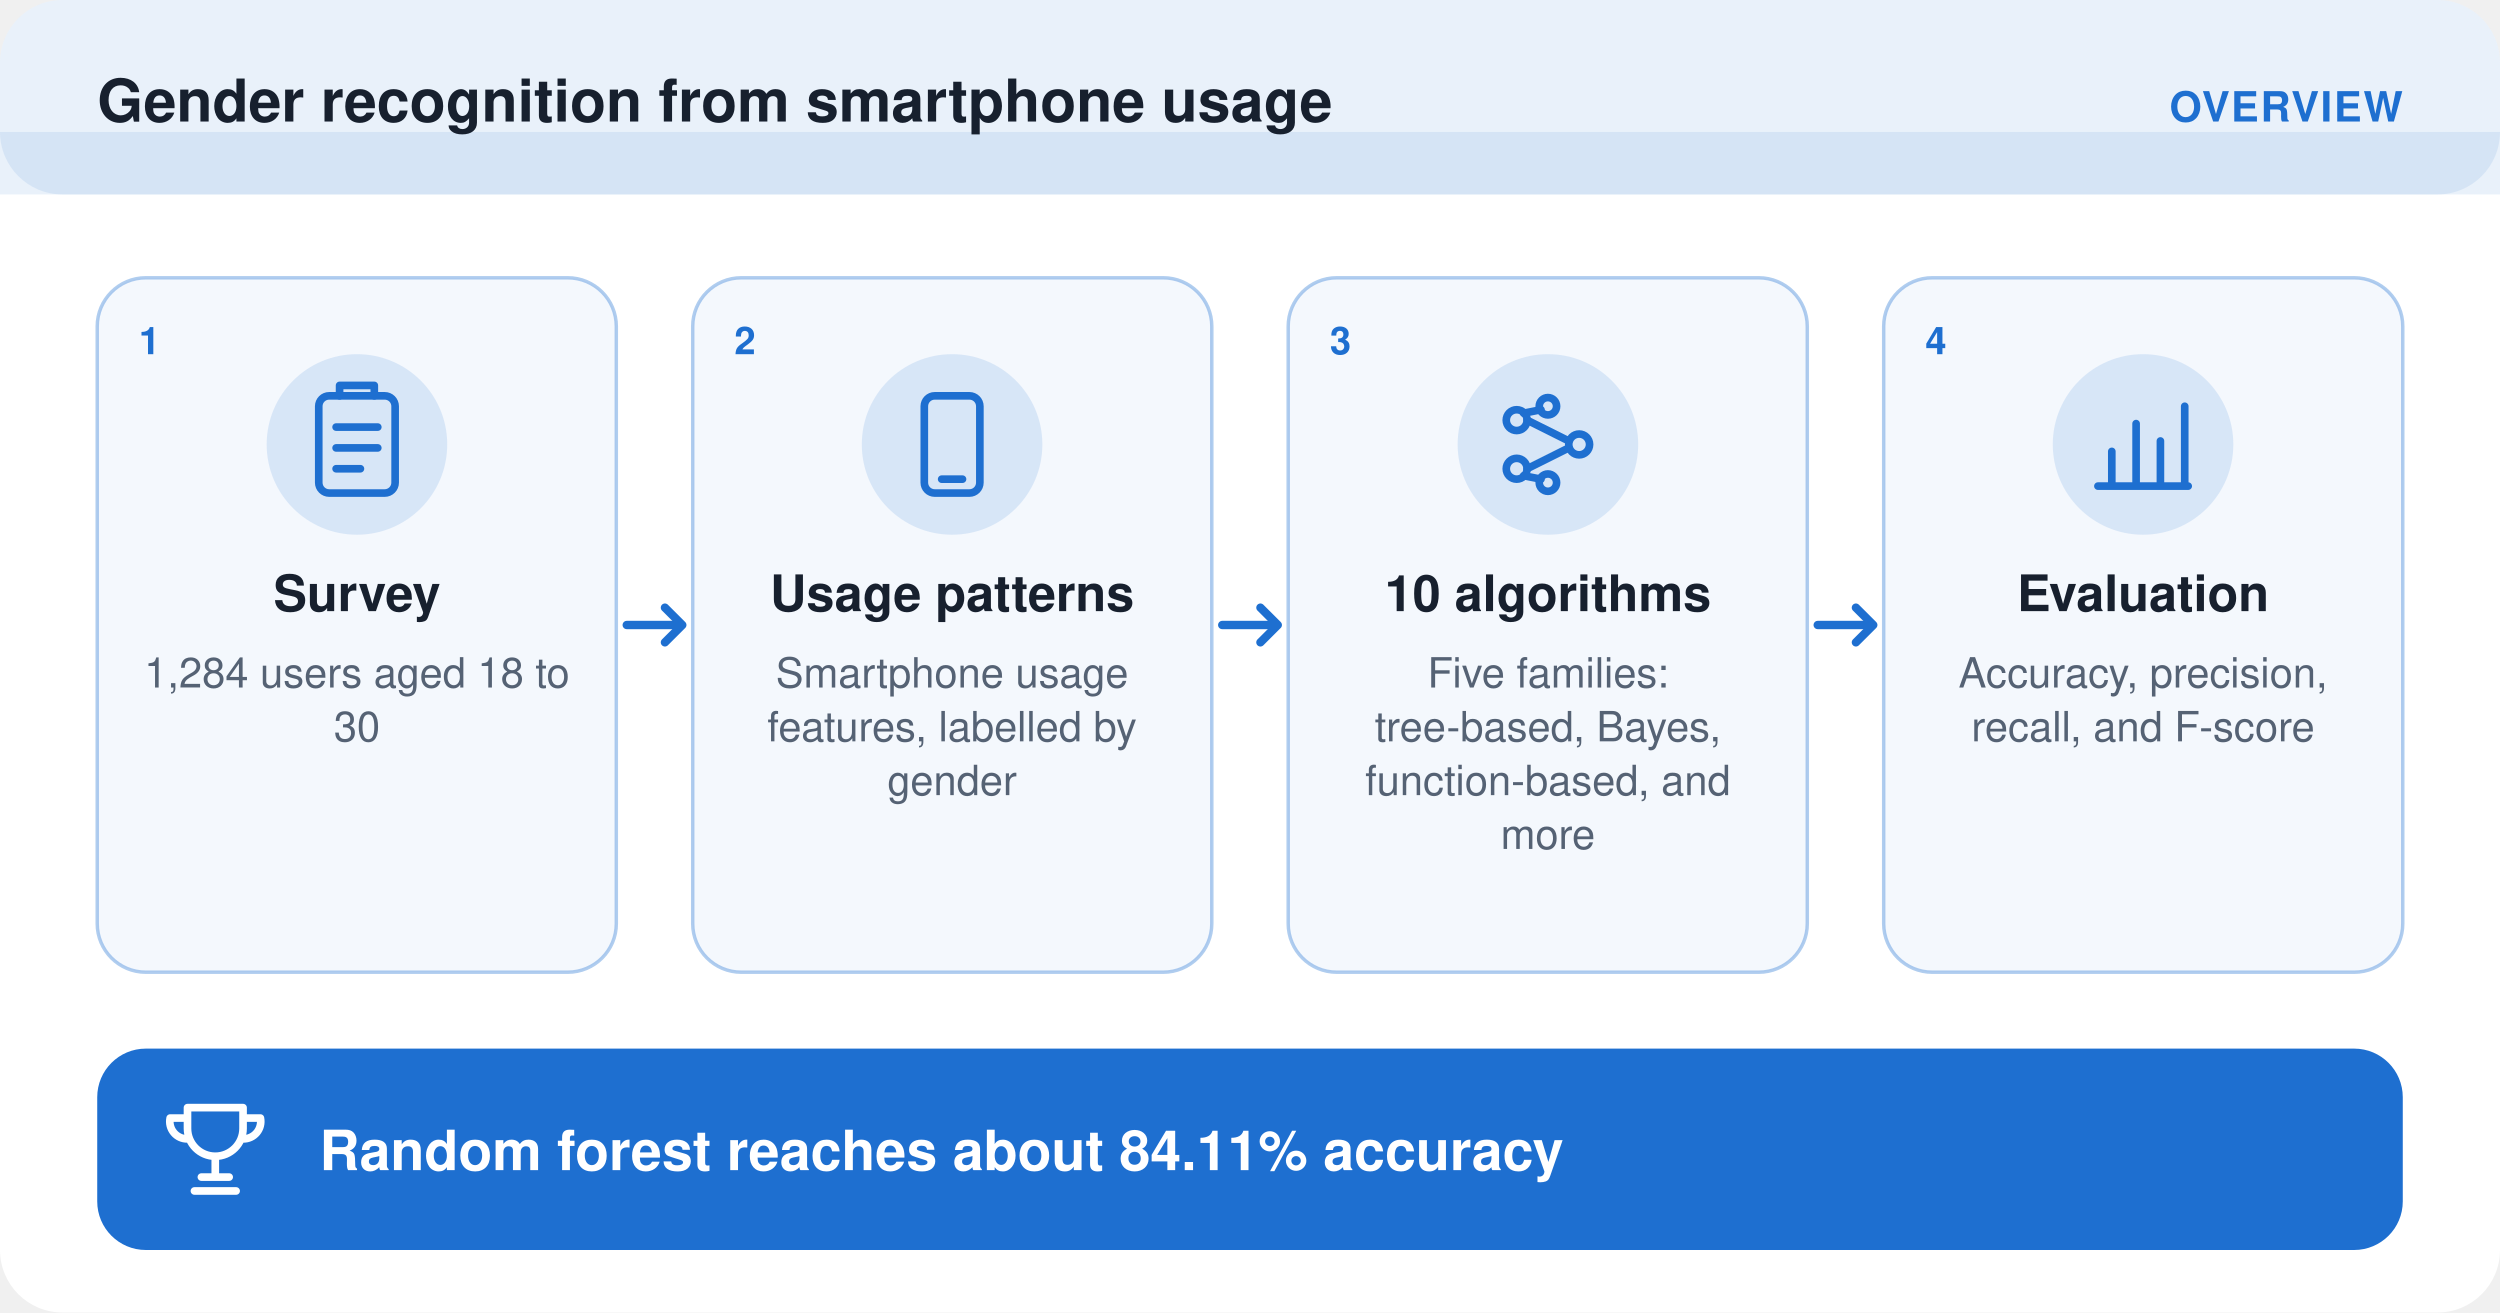
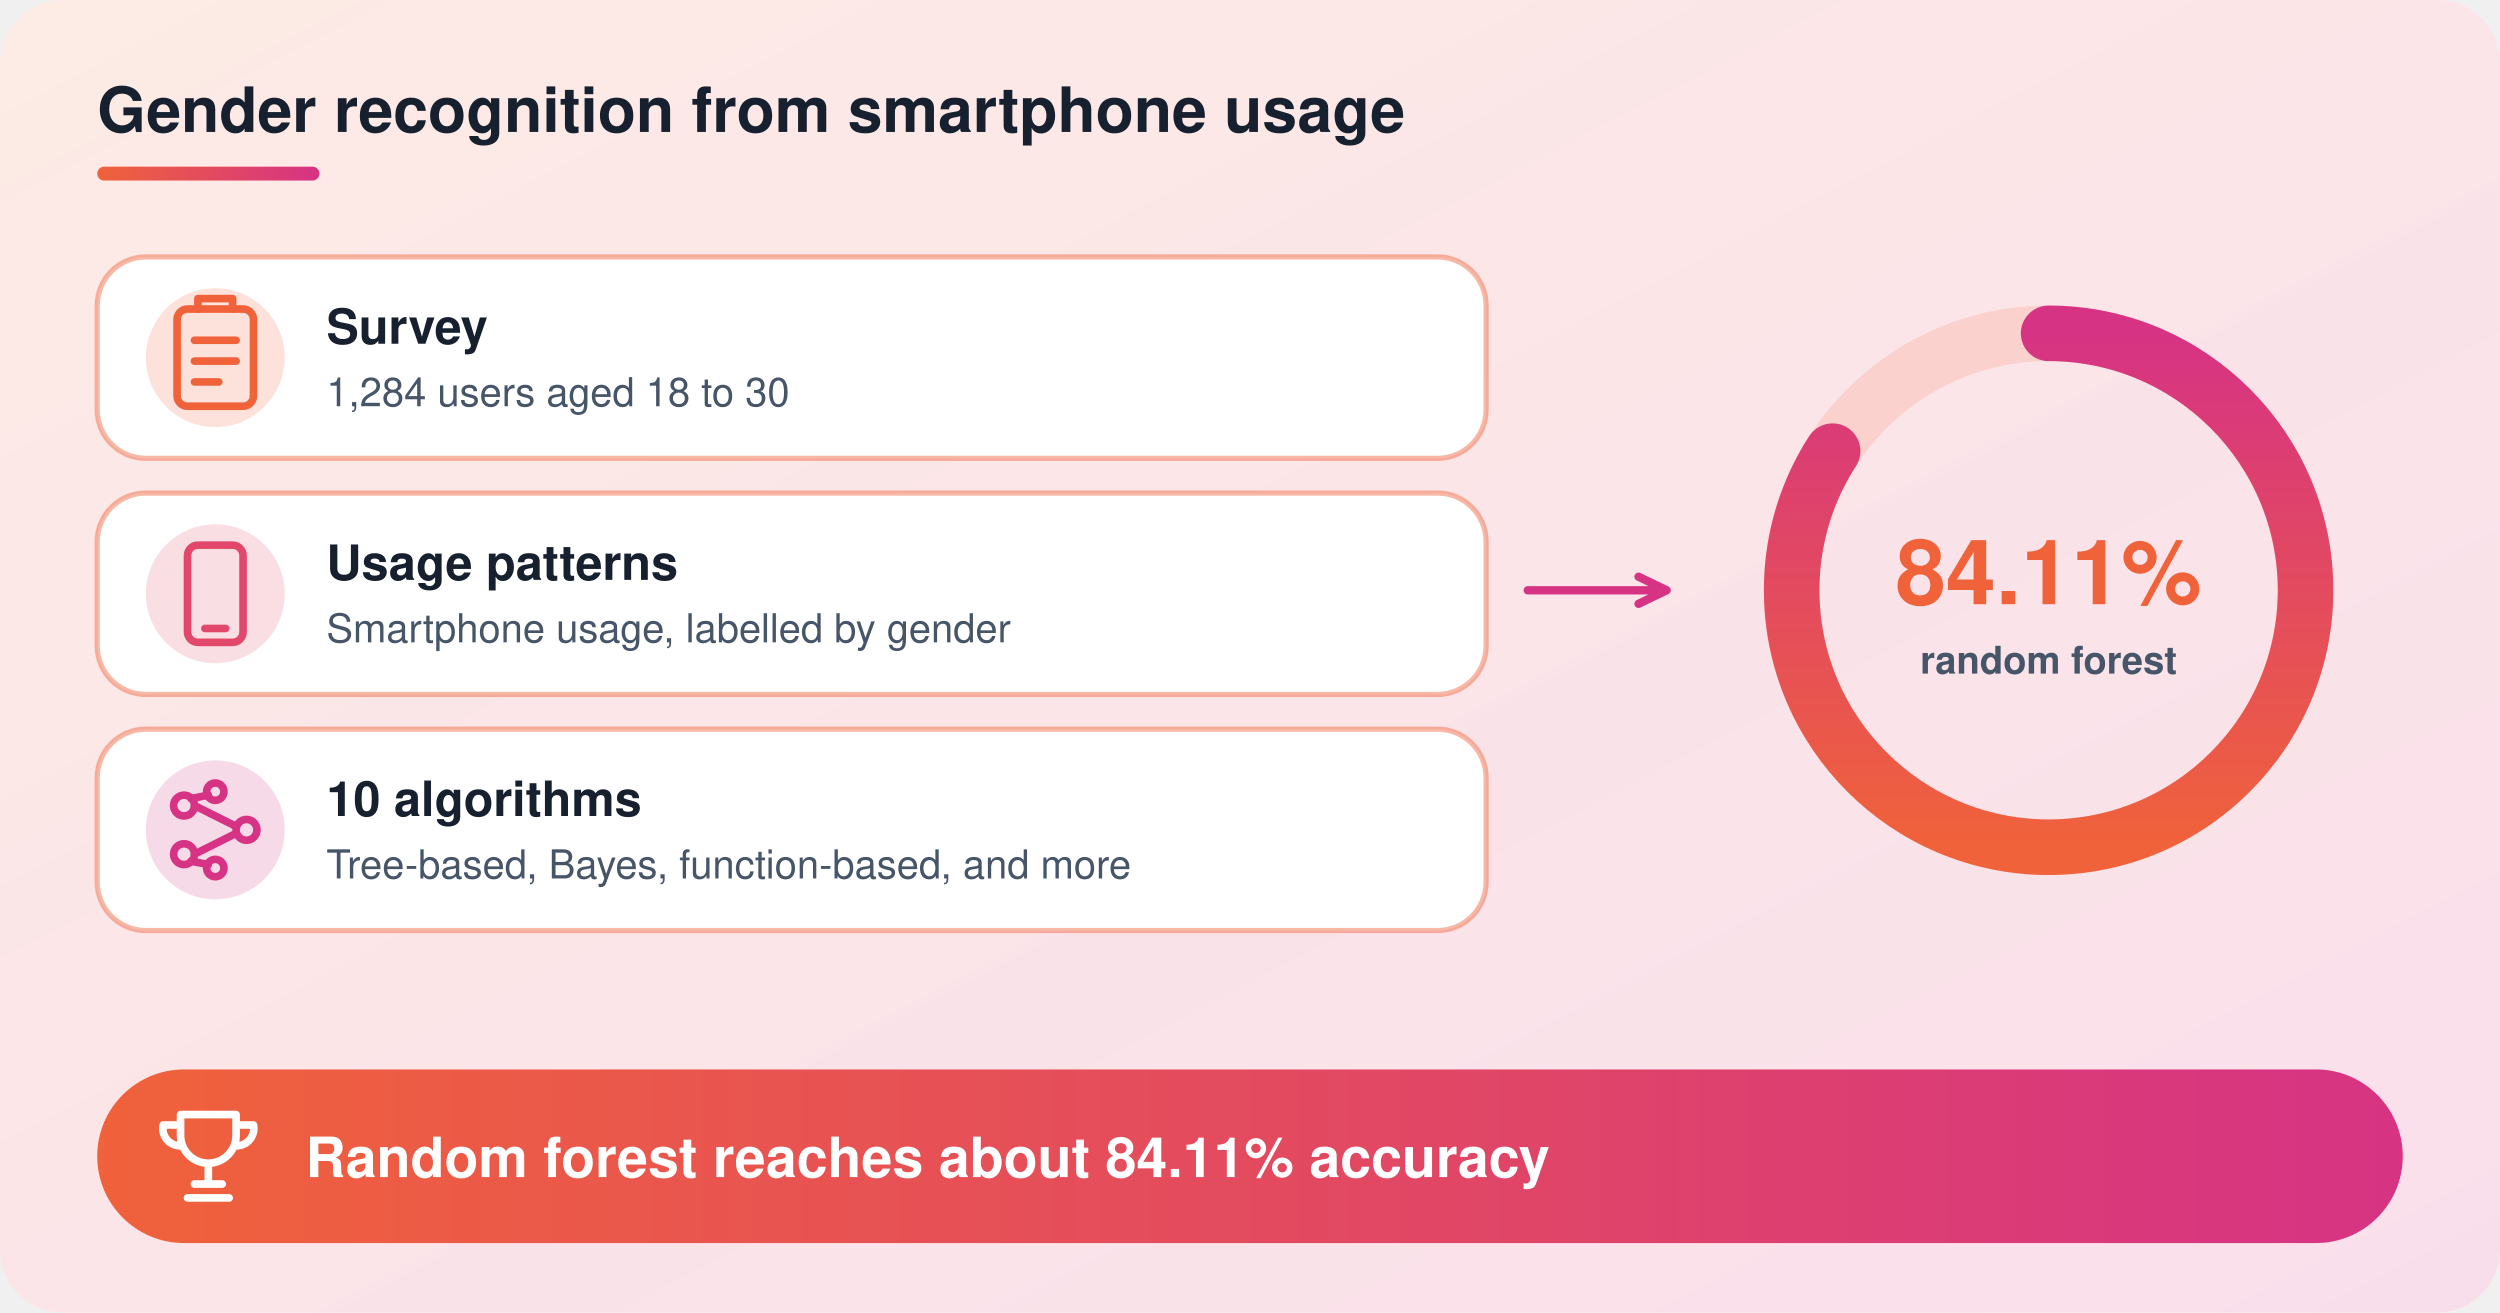
<svg xmlns="http://www.w3.org/2000/svg" viewBox="0 0 720 378" font-family="IBM Plex Sans, Helvetica, Arial, sans-serif">
-   <rect width="720" height="378" rx="18" fill="#ffffff" />
-   <rect width="720" height="56" rx="18" fill="#1e6fd0" fill-opacity="0.10" />
-   <rect y="38" width="720" height="18" fill="#1e6fd0" fill-opacity="0.10" />
-   <text x="28" y="35" font-size="17" font-weight="700" fill="#17202e">Gender recognition from smartphone usage</text>
-   <text x="692" y="35" font-size="12" font-weight="700" fill="#1e6fd0" text-anchor="end" letter-spacing="0.5">OVERVIEW</text>
-   <rect x="28.0" y="80" width="149.5" height="200" rx="14" fill="#1e6fd0" fill-opacity="0.05" stroke="#1e6fd0" stroke-opacity="0.35" />
-   <text x="40.0" y="102" font-size="11" font-weight="700" fill="#1e6fd0">1</text>
-   <circle cx="102.8" cy="128" r="26" fill="#1e6fd0" fill-opacity="0.13" />
-   <g transform="translate(102.8,128)" fill="none" stroke="#1e6fd0" stroke-width="2.2" stroke-linecap="round" stroke-linejoin="round">
+   <defs>
+     <linearGradient id="bg" x1="0" y1="0" x2="1" y2="1">
+       <stop offset="0" stop-color="#f0623a" stop-opacity="0.13" />
+       <stop offset="1" stop-color="#d63384" stop-opacity="0.16" />
+     </linearGradient>
+     <linearGradient id="g" x1="0" y1="0" x2="1" y2="0">
+       <stop offset="0" stop-color="#f0623a" />
+       <stop offset="1" stop-color="#d63384" />
+     </linearGradient>
+   </defs>
+   <rect width="720" height="378" rx="18" fill="#fff" />
+   <rect width="720" height="378" rx="18" fill="url(#bg)" />
+   <text x="28.0" y="38.0" font-size="18" font-weight="700" fill="#17202e" text-anchor="start">Gender recognition from smartphone usage</text>
+   <rect x="28" y="48" width="64" height="4" rx="2" fill="url(#g)" />
+   <rect x="28" y="74" width="400" height="58" rx="14" fill="#fff" fill-opacity="1" stroke="#f0623a" stroke-opacity="0.45" stroke-width="1.5" />
+   <circle cx="62" cy="103" r="20" fill="#f0623a" fill-opacity="0.18" />
+   <g transform="translate(62.0,103.0) scale(1.0)" fill="none" stroke="#f0623a" stroke-width="2.2" stroke-linecap="round" stroke-linejoin="round">
    <rect x="-11" y="-14" width="22" height="28" rx="3" />
    <path d="M-5 -14v-3h10v3M-6 -5h12M-6 1h12M-6 7h7" />
  </g>
-   <text x="102.8" y="176" font-size="14.5" font-weight="700" fill="#17202e" text-anchor="middle">Survey</text>
-   <text x="102.8" y="198" font-size="12" fill="#556274" text-anchor="middle">1,284 users aged 18 to</text>
-   <text x="102.8" y="213.5" font-size="12" fill="#556274" text-anchor="middle">30</text>
-   <path d="M180.5 180.0 h14" stroke="#1e6fd0" stroke-width="2.4" stroke-linecap="round" />
-   <path d="M191.5 175.0 l5 5 -5 5" fill="none" stroke="#1e6fd0" stroke-width="2.4" stroke-linecap="round" stroke-linejoin="round" />
-   <rect x="199.5" y="80" width="149.5" height="200" rx="14" fill="#1e6fd0" fill-opacity="0.05" stroke="#1e6fd0" stroke-opacity="0.35" />
-   <text x="211.5" y="102" font-size="11" font-weight="700" fill="#1e6fd0">2</text>
-   <circle cx="274.2" cy="128" r="26" fill="#1e6fd0" fill-opacity="0.13" />
-   <g transform="translate(274.2,128)" fill="none" stroke="#1e6fd0" stroke-width="2.2" stroke-linecap="round" stroke-linejoin="round">
+   <text x="94.0" y="99.0" font-size="14" font-weight="700" fill="#17202e" text-anchor="start">Survey</text>
+   <text x="94.0" y="117.0" font-size="11.5" font-weight="400" fill="#475569" text-anchor="start">1,284 users aged 18 to 30</text>
+   <rect x="28" y="142" width="400" height="58" rx="14" fill="#fff" fill-opacity="1" stroke="#f0623a" stroke-opacity="0.45" stroke-width="1.5" />
+   <circle cx="62" cy="171" r="20" fill="#e2486b" fill-opacity="0.18" />
+   <g transform="translate(62.0,171.0) scale(1.0)" fill="none" stroke="#e2486b" stroke-width="2.2" stroke-linecap="round" stroke-linejoin="round">
    <rect x="-8" y="-14" width="16" height="28" rx="3" />
    <path d="M-3 10h6" />
  </g>
-   <text x="274.2" y="176" font-size="14.5" font-weight="700" fill="#17202e" text-anchor="middle">Usage patterns</text>
-   <text x="274.2" y="198" font-size="12" fill="#556274" text-anchor="middle">Smartphone usage</text>
-   <text x="274.2" y="213.5" font-size="12" fill="#556274" text-anchor="middle">features, labelled by</text>
-   <text x="274.2" y="229.0" font-size="12" fill="#556274" text-anchor="middle">gender</text>
-   <path d="M352.0 180.0 h14" stroke="#1e6fd0" stroke-width="2.4" stroke-linecap="round" />
-   <path d="M363.0 175.0 l5 5 -5 5" fill="none" stroke="#1e6fd0" stroke-width="2.4" stroke-linecap="round" stroke-linejoin="round" />
-   <rect x="371.0" y="80" width="149.5" height="200" rx="14" fill="#1e6fd0" fill-opacity="0.05" stroke="#1e6fd0" stroke-opacity="0.35" />
-   <text x="383.0" y="102" font-size="11" font-weight="700" fill="#1e6fd0">3</text>
-   <circle cx="445.8" cy="128" r="26" fill="#1e6fd0" fill-opacity="0.13" />
-   <g transform="translate(445.8,128)" fill="none" stroke="#1e6fd0" stroke-width="2.2" stroke-linecap="round" stroke-linejoin="round">
+   <text x="94.0" y="167.0" font-size="14" font-weight="700" fill="#17202e" text-anchor="start">Usage patterns</text>
+   <text x="94.0" y="185.0" font-size="11.5" font-weight="400" fill="#475569" text-anchor="start">Smartphone usage, labelled by gender</text>
+   <rect x="28" y="210" width="400" height="58" rx="14" fill="#fff" fill-opacity="1" stroke="#f0623a" stroke-opacity="0.45" stroke-width="1.5" />
+   <circle cx="62" cy="239" r="20" fill="#d63384" fill-opacity="0.18" />
+   <g transform="translate(62.0,239.0) scale(1.0)" fill="none" stroke="#d63384" stroke-width="2.2" stroke-linecap="round" stroke-linejoin="round">
    <circle cx="-9" cy="-7" r="3" />
    <circle cx="-9" cy="7" r="3" />
    <circle cx="9" cy="0" r="3" />
    <circle cx="0" cy="-11" r="2.5" />
    <circle cx="0" cy="11" r="2.5" />
    <path d="M-6 -7l12 6M-6 7l12-6M-7 -9l5-1M-7 9l5 1" />
  </g>
-   <text x="445.8" y="176" font-size="14.5" font-weight="700" fill="#17202e" text-anchor="middle">10 algorithms</text>
-   <text x="445.8" y="198" font-size="12" fill="#556274" text-anchor="middle">Five families:</text>
-   <text x="445.8" y="213.5" font-size="12" fill="#556274" text-anchor="middle">tree-based, Bayes,</text>
-   <text x="445.8" y="229.0" font-size="12" fill="#556274" text-anchor="middle">function-based, and</text>
-   <text x="445.8" y="244.5" font-size="12" fill="#556274" text-anchor="middle">more</text>
-   <path d="M523.5 180.0 h14" stroke="#1e6fd0" stroke-width="2.4" stroke-linecap="round" />
-   <path d="M534.5 175.0 l5 5 -5 5" fill="none" stroke="#1e6fd0" stroke-width="2.4" stroke-linecap="round" stroke-linejoin="round" />
-   <rect x="542.5" y="80" width="149.5" height="200" rx="14" fill="#1e6fd0" fill-opacity="0.05" stroke="#1e6fd0" stroke-opacity="0.35" />
-   <text x="554.5" y="102" font-size="11" font-weight="700" fill="#1e6fd0">4</text>
-   <circle cx="617.2" cy="128" r="26" fill="#1e6fd0" fill-opacity="0.13" />
-   <g transform="translate(617.2,128)" fill="none" stroke="#1e6fd0" stroke-width="2.2" stroke-linecap="round" stroke-linejoin="round">
-     <path d="M-13 12h26M-9 12V2M-2 12V-6M5 12V-1M12 12V-11" />
-   </g>
-   <text x="617.2" y="176" font-size="14.5" font-weight="700" fill="#17202e" text-anchor="middle">Evaluation</text>
-   <text x="617.2" y="198" font-size="12" fill="#556274" text-anchor="middle">Accuracy, precision,</text>
-   <text x="617.2" y="213.5" font-size="12" fill="#556274" text-anchor="middle">recall, and F-score</text>
-   <rect x="28" y="302" width="664" height="58" rx="14" fill="#1e6fd0" />
-   <g transform="translate(62,331)" fill="none" stroke="#fff" stroke-width="2.2" stroke-linecap="round" stroke-linejoin="round">
+   <text x="94.0" y="235.0" font-size="14" font-weight="700" fill="#17202e" text-anchor="start">10 algorithms</text>
+   <text x="94.0" y="253.0" font-size="11.5" font-weight="400" fill="#475569" text-anchor="start">Tree-based, Bayes, function-based, and more</text>
+   <path d="M440.0 170.0L480.0 170.0M471.9 173.9L480.0 170.0L471.9 166.1" stroke="#d63384" stroke-width="2.4" fill="none" stroke-linecap="round" stroke-linejoin="round" />
+   <circle cx="590" cy="170" r="74" fill="none" stroke="#f0623a" stroke-opacity="0.15" stroke-width="16" />
+   <circle cx="590" cy="170" r="74" fill="none" stroke="url(#g)" stroke-width="16" stroke-linecap="round" stroke-dasharray="391.1 465.0" transform="rotate(-90 590 170)" />
+   <text x="590.0" y="174.0" font-size="26" font-weight="700" fill="#f0623a" text-anchor="middle">84.11%</text>
+   <text x="590.0" y="194.0" font-size="11" font-weight="600" fill="#475569" text-anchor="middle">random forest</text>
+   <rect x="28" y="308" width="664" height="50" rx="25" fill="url(#g)" />
+   <g transform="translate(60.0,333.0) scale(1.0)" fill="none" stroke="#fff" stroke-width="2.2" stroke-linecap="round" stroke-linejoin="round">
    <path d="M-8 -12h16v6a8 8 0 0 1-16 0zM-8 -9h-5a5 5 0 0 0 5 6M8 -9h5a5 5 0 0 1-5 6M0 2v6M-6 12h12M-4 8h8" />
  </g>
-   <text x="92" y="337" font-size="16" font-weight="700" fill="#ffffff">Random forest reaches about 84.11% accuracy</text>
+   <text x="88.0" y="339.0" font-size="16" font-weight="700" fill="#fff" text-anchor="start">Random forest reaches about 84.11% accuracy</text>
</svg>
